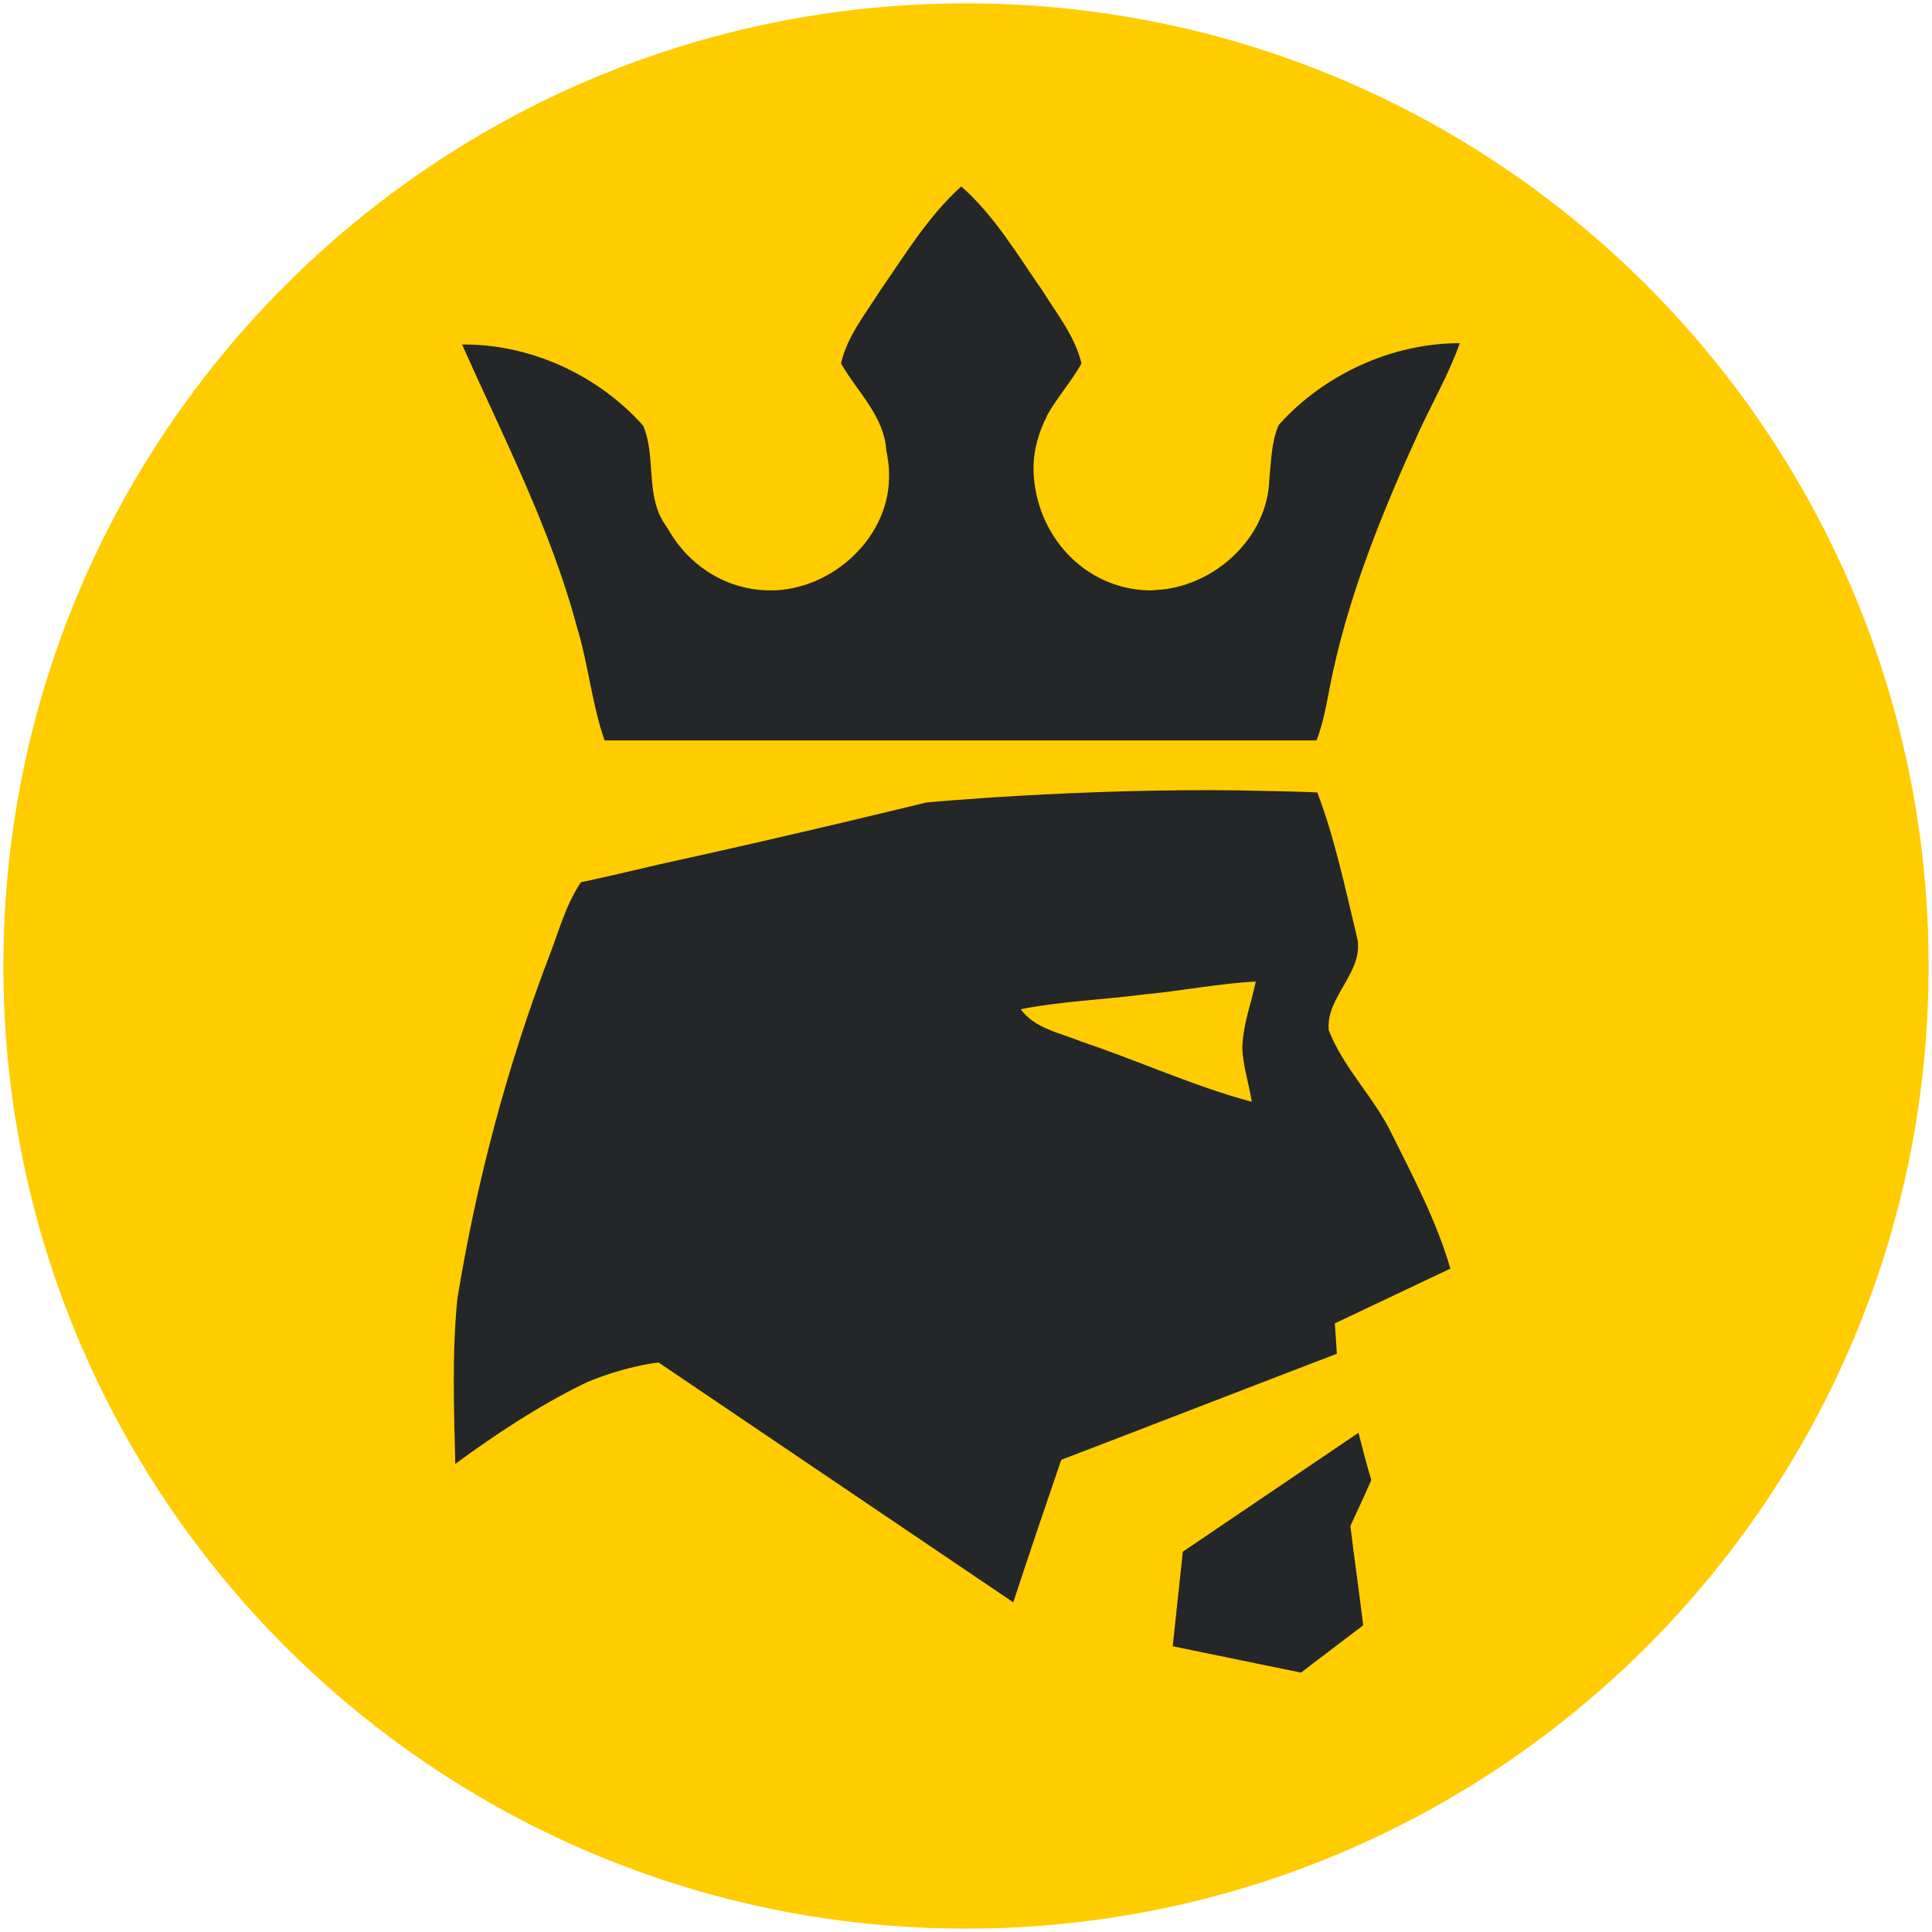
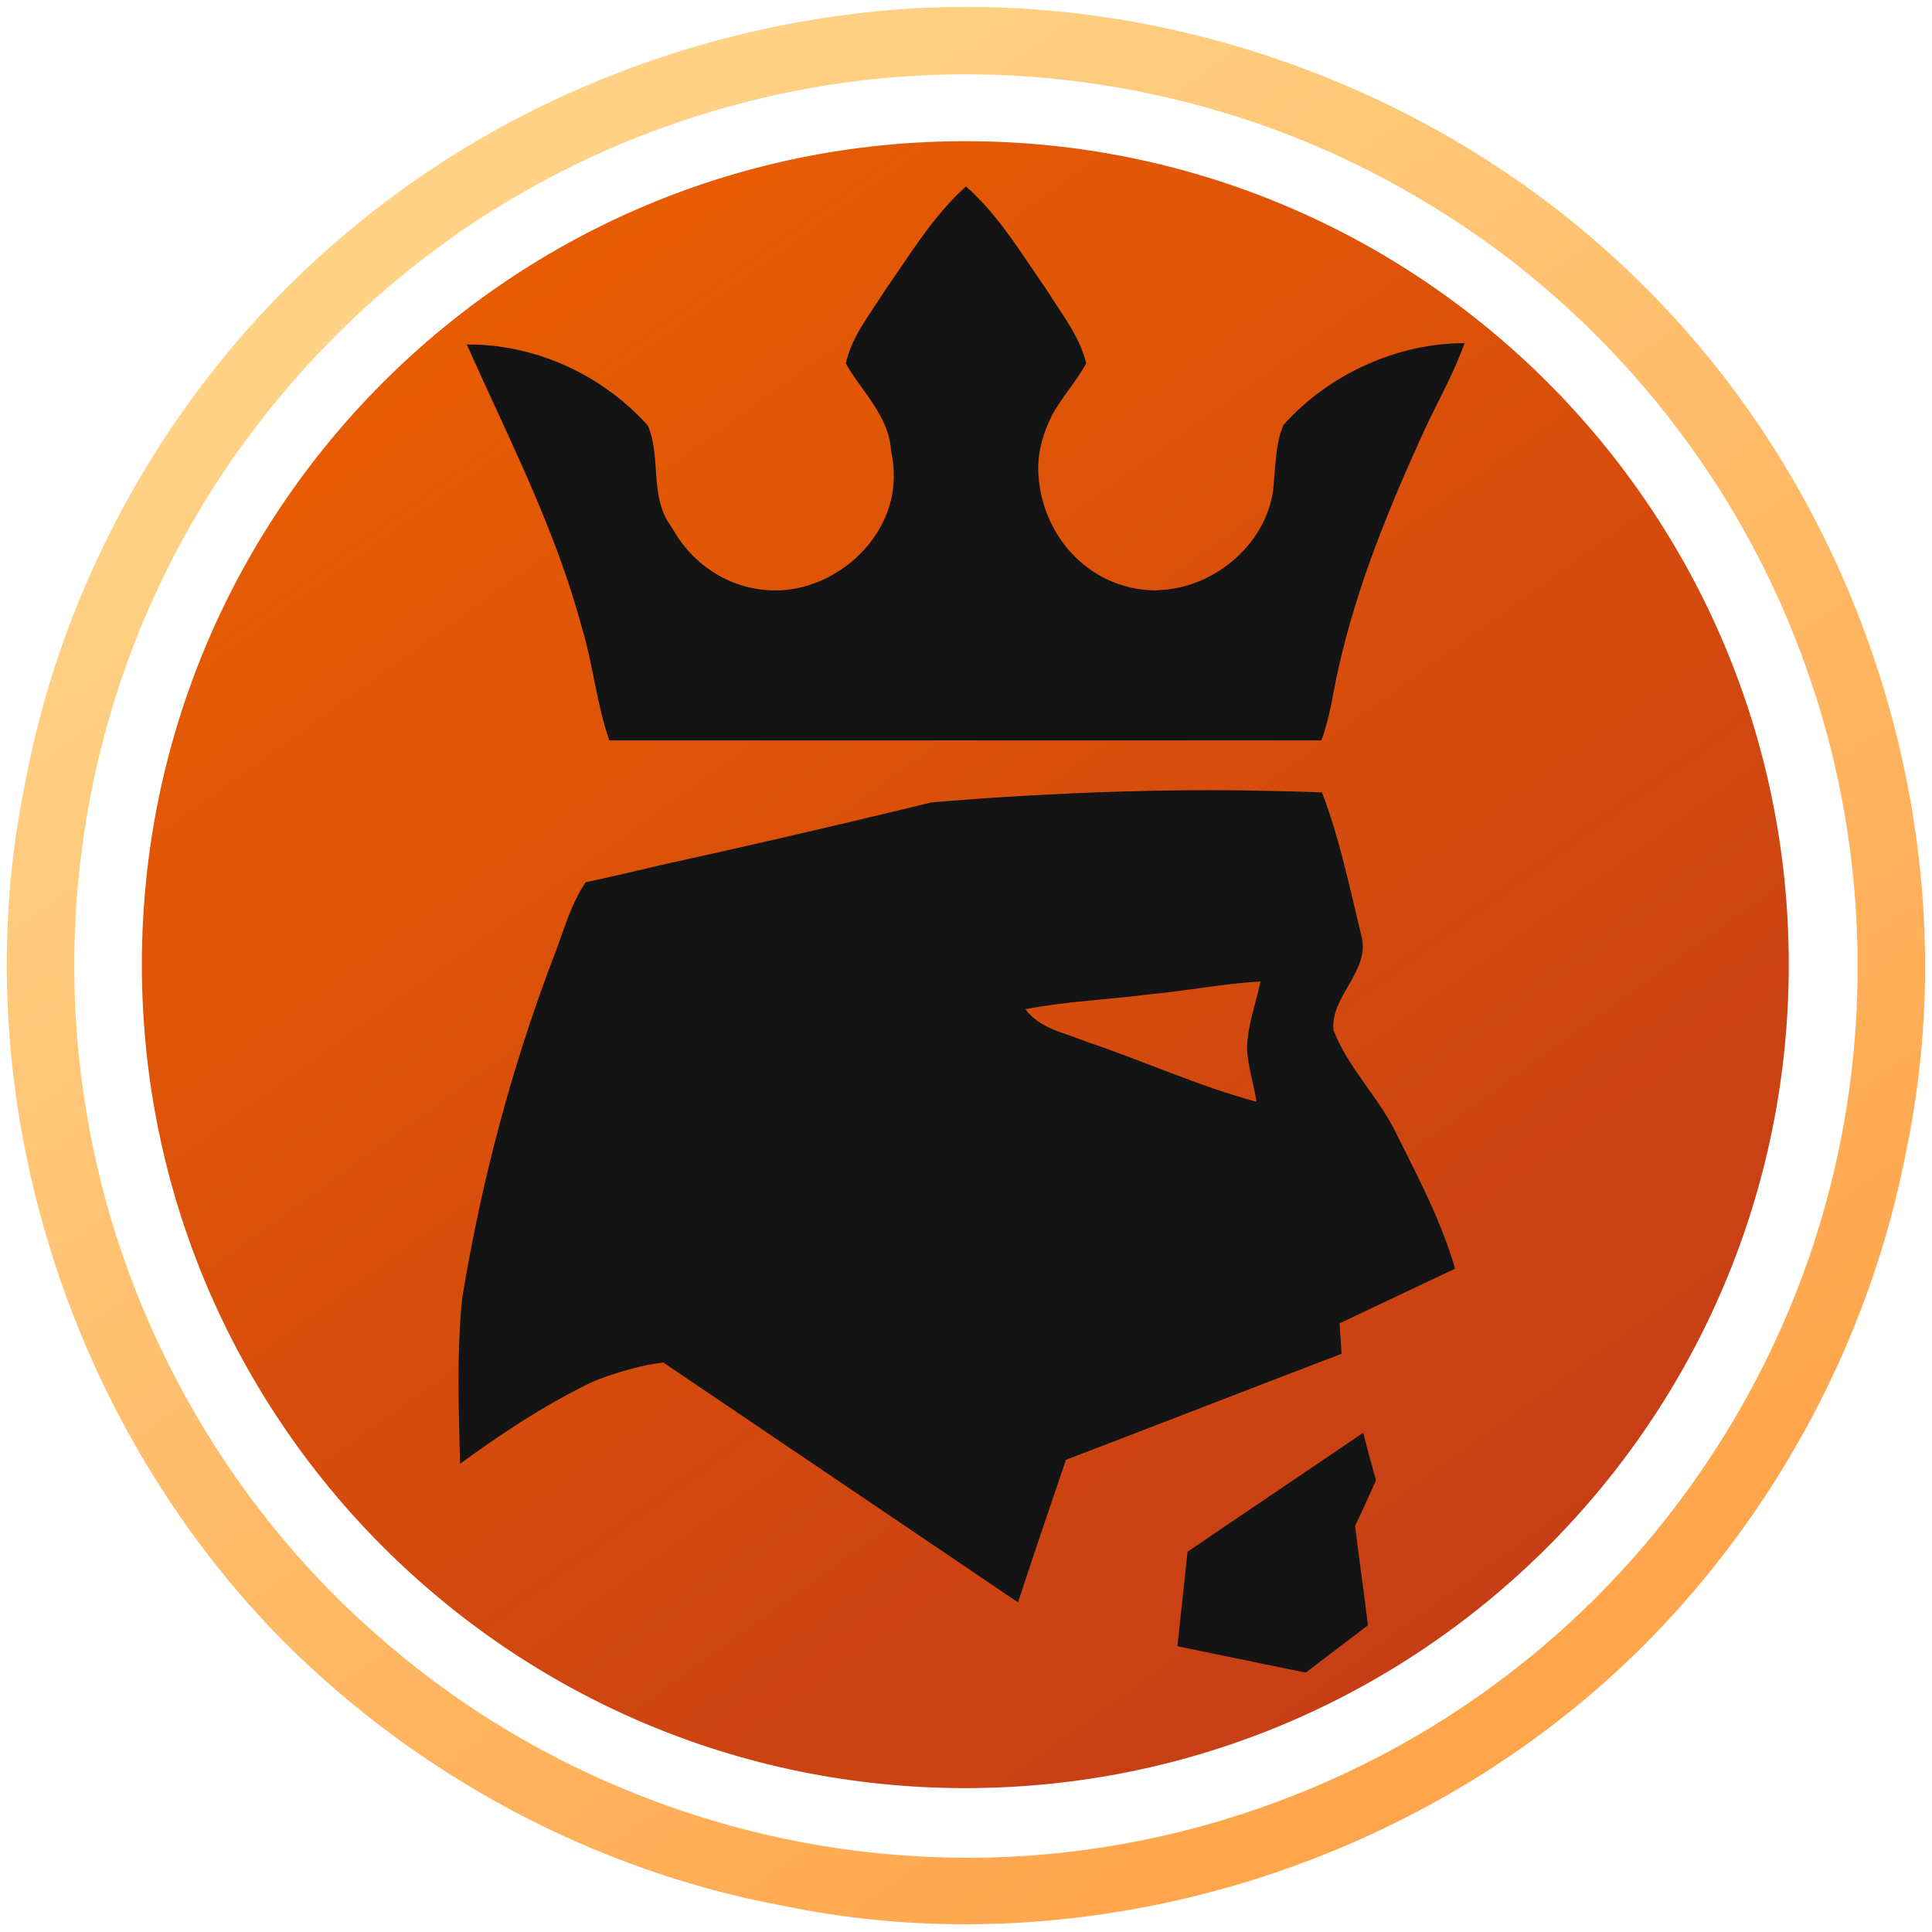
<svg xmlns="http://www.w3.org/2000/svg" version="1.1" id="图层_1" x="0px" y="0px" viewBox="0 0 286 286" style="enable-background:new 0 0 286 286;" xml:space="preserve">
  <style type="text/css">
- 	.st0{fill:#FFCC00;}
- 	.st1{fill:#242627;}
+ 	.st0{fill:url(#SVGID_1_);}
+ 	.st1{fill:url(#SVGID_00000170243592723169665420000010436335646259674026_);}
	.st2{fill:#141414;}
</style>
-   <circle class="st0" cx="143" cy="143" r="142.5" />
+   <g id="_x23_ffb763ff">
+     <linearGradient id="SVGID_1_" gradientUnits="userSpaceOnUse" x1="66.216" y1="36.433" x2="222.689" y2="253.578">
+       <stop offset="0" style="stop-color:#FFD286" />
+       <stop offset="1" style="stop-color:#FFA54C" />
+     </linearGradient>
+     <path class="st0" d="M129.4,1.7C171-2.5,214,12.9,243.5,42.5c32.9,32.7,48.2,82.3,38.7,127.8c-5.3,27.7-19.2,53.7-39.2,73.6   c-32.7,32.5-82,47.6-127.2,38.2C88,276.9,62,263,42,243C9.6,210.3-5.6,161.2,3.7,116c5.9-31.6,23-61,47.7-81.6   C73.3,15.9,100.9,4.6,129.4,1.7 M129.4,11.7c-16.3,1.7-32.3,6.5-46.9,14C57.2,38.7,36.3,60.2,24,85.8c-12.1,25-15.9,53.8-10.8,81.1   c5.4,29.6,21.3,57.2,44.3,76.6c22.3,19.1,51.2,30.3,80.5,31.4c30.6,1.3,61.4-8.6,85.6-27.3c23.2-17.8,40.1-43.5,47.3-71.8   c6.4-25,5.3-51.9-3.3-76.3c-10.1-29.3-31-54.7-57.8-70.3C185.8,15,157.2,8.8,129.4,11.7z" />
+   </g>
+   <linearGradient id="SVGID_00000062888462700170720190000003204741768386319293_" gradientUnits="userSpaceOnUse" x1="71.621" y1="43.821" x2="214.199" y2="241.683">
+     <stop offset="0" style="stop-color:#E75C03" />
+     <stop offset="1" style="stop-color:#C63E16" />
+   </linearGradient>
+   <circle style="fill:url(#SVGID_00000062888462700170720190000003204741768386319293_);" cx="142.9" cy="142.8" r="121.9" />
  <g id="_x23_141414ff">
-     <path class="st1" d="M189.3,62.9c-1.1,2.5-1.1,5.2-1.4,8c-0.2,8.6-7.9,15.7-16.2,16.4c-0.5,0-1,0.1-1.4,0.1c-0.1,0-0.2,0-0.3,0   c-9.6-0.3-16.6-8.2-17-17.5c-0.1-2.6,0.5-5,1.5-7.3c0.1-0.3,0.3-0.6,0.4-0.8c0-0.1,0.1-0.2,0.1-0.3c1.5-2.7,3.6-5,5.1-7.7   c-1-4.1-3.7-7.4-5.8-10.8c-3.7-5.3-7.1-11.1-12-15.4c-4.9,4.4-8.3,10.1-12,15.4c-2.2,3.5-4.9,6.8-5.8,10.8   c2.4,4.2,6.4,7.8,6.7,12.9c0.2,1,0.4,2.1,0.4,3.2c0.4,9.5-8.4,17.5-17.5,17.5c-6.6,0-12.1-3.7-15.1-8.9c-0.3-0.5-0.6-0.9-0.9-1.4   c-2.5-4.3-1-9.7-2.9-14.1c-6.7-7.5-16.7-12.1-26.8-12c6.1,13.7,13.1,27.2,17,41.8c1.7,5.5,2.2,11.4,4.1,16.8h105.4   c1.3-3.4,1.7-7,2.5-10.5c2.7-12.2,7.5-23.9,12.7-35.3c2-4.3,4.4-8.5,6-13C206.1,50.8,196,55.4,189.3,62.9z" />
-     <path class="st1" d="M137.1,118.8c0,0,22.2-2.1,46.2-1.8c5.2,0.1,9.4,0.2,11.7,0.3c2.6,6.8,4.1,14.1,5.8,21.1   c1.5,5.3-4.6,9-4.1,14.1c2.2,5.7,6.8,10,9.4,15.5c3.2,6.4,6.6,12.9,8.6,19.8c-5.7,2.7-11.4,5.4-17.1,8.1c0.1,1.5,0.2,3,0.3,4.5   c-13.6,5.2-27.2,10.5-40.8,15.7c-2.4,7-4.8,14.1-7.1,21.1l0,0l-52.5-35.5c-4.5,0.5-9.9,2.5-11.2,3.2c-6.7,3.3-12.9,7.4-18.9,11.8   c-0.2-8.1-0.5-16.3,0.3-24.4c2.8-17.2,7.3-34.2,13.5-50.5c1.5-3.8,2.5-7.8,4.8-11.2c3.8-0.8,7.6-1.7,11.4-2.6   C118,123.5,137.1,118.8,137.1,118.8z M169.4,147.2c-6.1,0.8-12.2,1-18.3,2.2c2.1,2.9,5.9,3.5,9,4.8c8.4,2.8,16.6,6.6,25.2,8.9   c-0.4-2.7-1.3-5.2-1.4-8c0.1-3.4,1.3-6.5,2-9.8C180.3,145.6,174.9,146.7,169.4,147.2z" />
-     <path class="st1" d="M201.1,212.1c0.6,2.3,1.2,4.7,1.9,7c-1,2.3-2.1,4.6-3.1,6.8c0.6,4.9,1.3,9.8,1.9,14.7c-6.1,4.6-9.2,7-9.2,7   l0,0c0,0-6.4-1.3-19-3.9l1.5-14l0,0C175.1,229.7,186.9,221.7,201.1,212.1z" />
+     <path class="st2" d="M190,62.9c-1.1,2.5-1.1,5.2-1.4,8c-0.2,8.6-7.9,15.7-16.2,16.4c-0.5,0-1,0.1-1.4,0.1c-0.1,0-0.2,0-0.3,0   c-9.6-0.3-16.6-8.2-17-17.5c-0.1-2.6,0.5-5,1.5-7.3c0.1-0.3,0.3-0.6,0.4-0.8c0-0.1,0.1-0.2,0.1-0.3c1.5-2.7,3.6-5,5.1-7.7   c-1-4.1-3.7-7.4-5.8-10.8c-3.7-5.3-7.1-11.1-12-15.4c-4.9,4.4-8.3,10.1-12,15.4c-2.2,3.5-4.9,6.8-5.8,10.8   c2.4,4.2,6.4,7.8,6.7,12.9c0.2,1,0.4,2.1,0.4,3.2c0.4,9.5-8.4,17.5-17.5,17.5c-6.6,0-12.1-3.7-15.1-8.9c-0.3-0.5-0.6-0.9-0.9-1.4   c-2.5-4.3-1-9.7-2.9-14.1c-6.7-7.5-16.7-12.1-26.8-12c6.1,13.7,13.1,27.2,17,41.8c1.7,5.5,2.2,11.4,4.1,16.8l105.4,0   c1.3-3.4,1.7-7,2.5-10.5c2.7-12.2,7.5-23.9,12.7-35.3c2-4.3,4.4-8.5,6-13C206.8,50.8,196.7,55.4,190,62.9z" />
+     <path class="st2" d="M137.8,118.8c0,0,22.2-2.1,46.2-1.8c5.2,0.1,9.4,0.2,11.7,0.3c2.6,6.8,4.1,14.1,5.8,21.1   c1.5,5.3-4.6,9-4.1,14.1c2.2,5.7,6.8,10,9.4,15.5c3.2,6.4,6.6,12.9,8.6,19.8c-5.7,2.7-11.4,5.4-17.1,8.1c0.1,1.5,0.2,3,0.3,4.5   c-13.6,5.2-27.2,10.5-40.8,15.7c-2.4,7-4.8,14.1-7.1,21.1l0,0l-52.5-35.5c-4.5,0.5-9.9,2.5-11.2,3.2c-6.7,3.3-12.9,7.4-18.9,11.8   c-0.2-8.1-0.5-16.3,0.3-24.4c2.8-17.2,7.3-34.2,13.5-50.5c1.5-3.8,2.5-7.8,4.8-11.2c3.8-0.8,7.6-1.7,11.4-2.6   C118.7,123.5,137.8,118.8,137.8,118.8z M170.1,147.2c-6.1,0.8-12.2,1-18.3,2.2c2.1,2.9,5.9,3.5,9,4.8c8.4,2.8,16.6,6.6,25.2,8.9   c-0.4-2.7-1.3-5.2-1.4-8c0.1-3.4,1.3-6.5,2-9.8C181,145.6,175.6,146.7,170.1,147.2z" />
+     <path class="st2" d="M201.8,212.1c0.6,2.3,1.2,4.7,1.9,7c-1,2.3-2.1,4.6-3.1,6.8c0.6,4.9,1.3,9.8,1.9,14.7c-6.1,4.6-9.2,7-9.2,7   l0,0c0,0-6.4-1.3-19-3.9c0,0,1.5-14,1.5-14s0,0,0,0C175.8,229.7,187.6,221.7,201.8,212.1z" />
  </g>
  <path class="st2" d="M198.3,199.4" />
  <path class="st2" d="M309.7,454.8" />
</svg>
